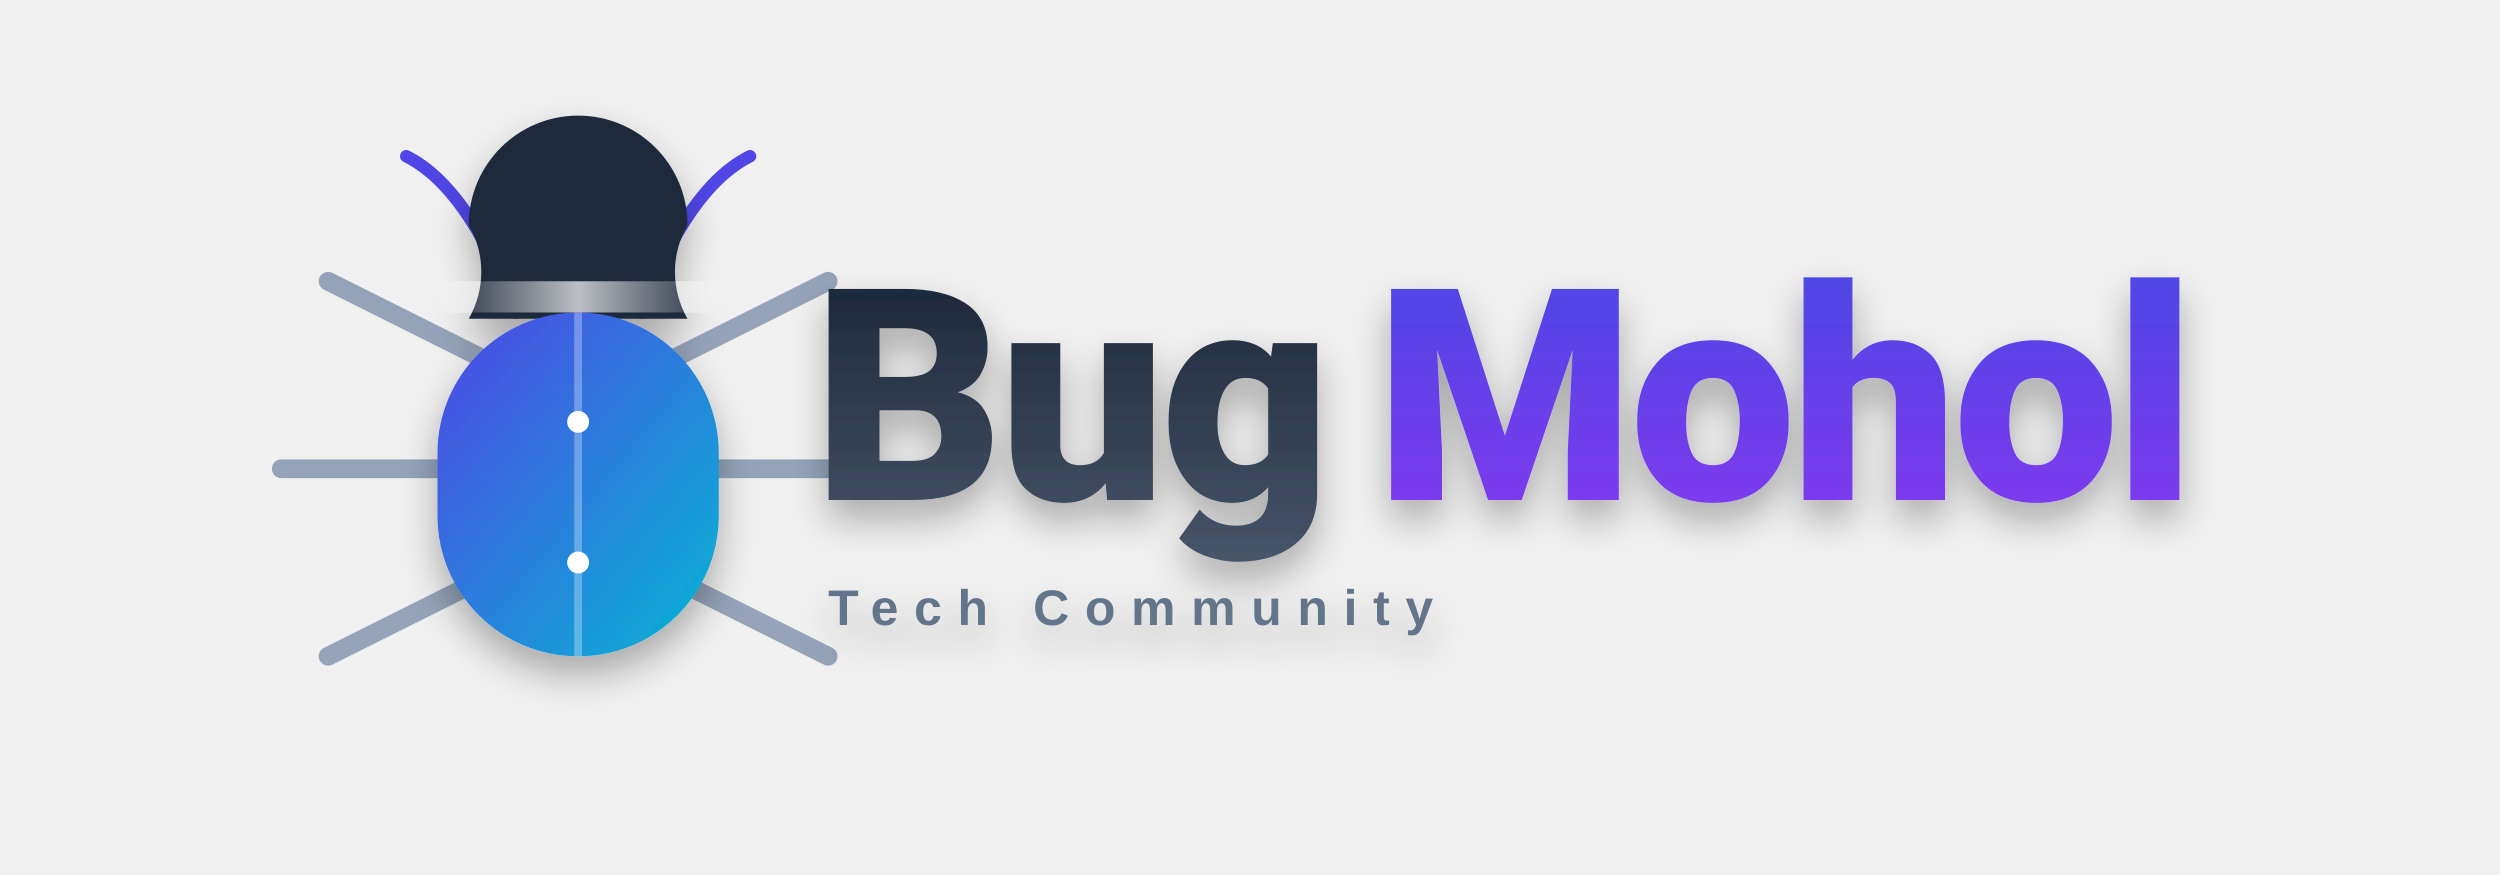
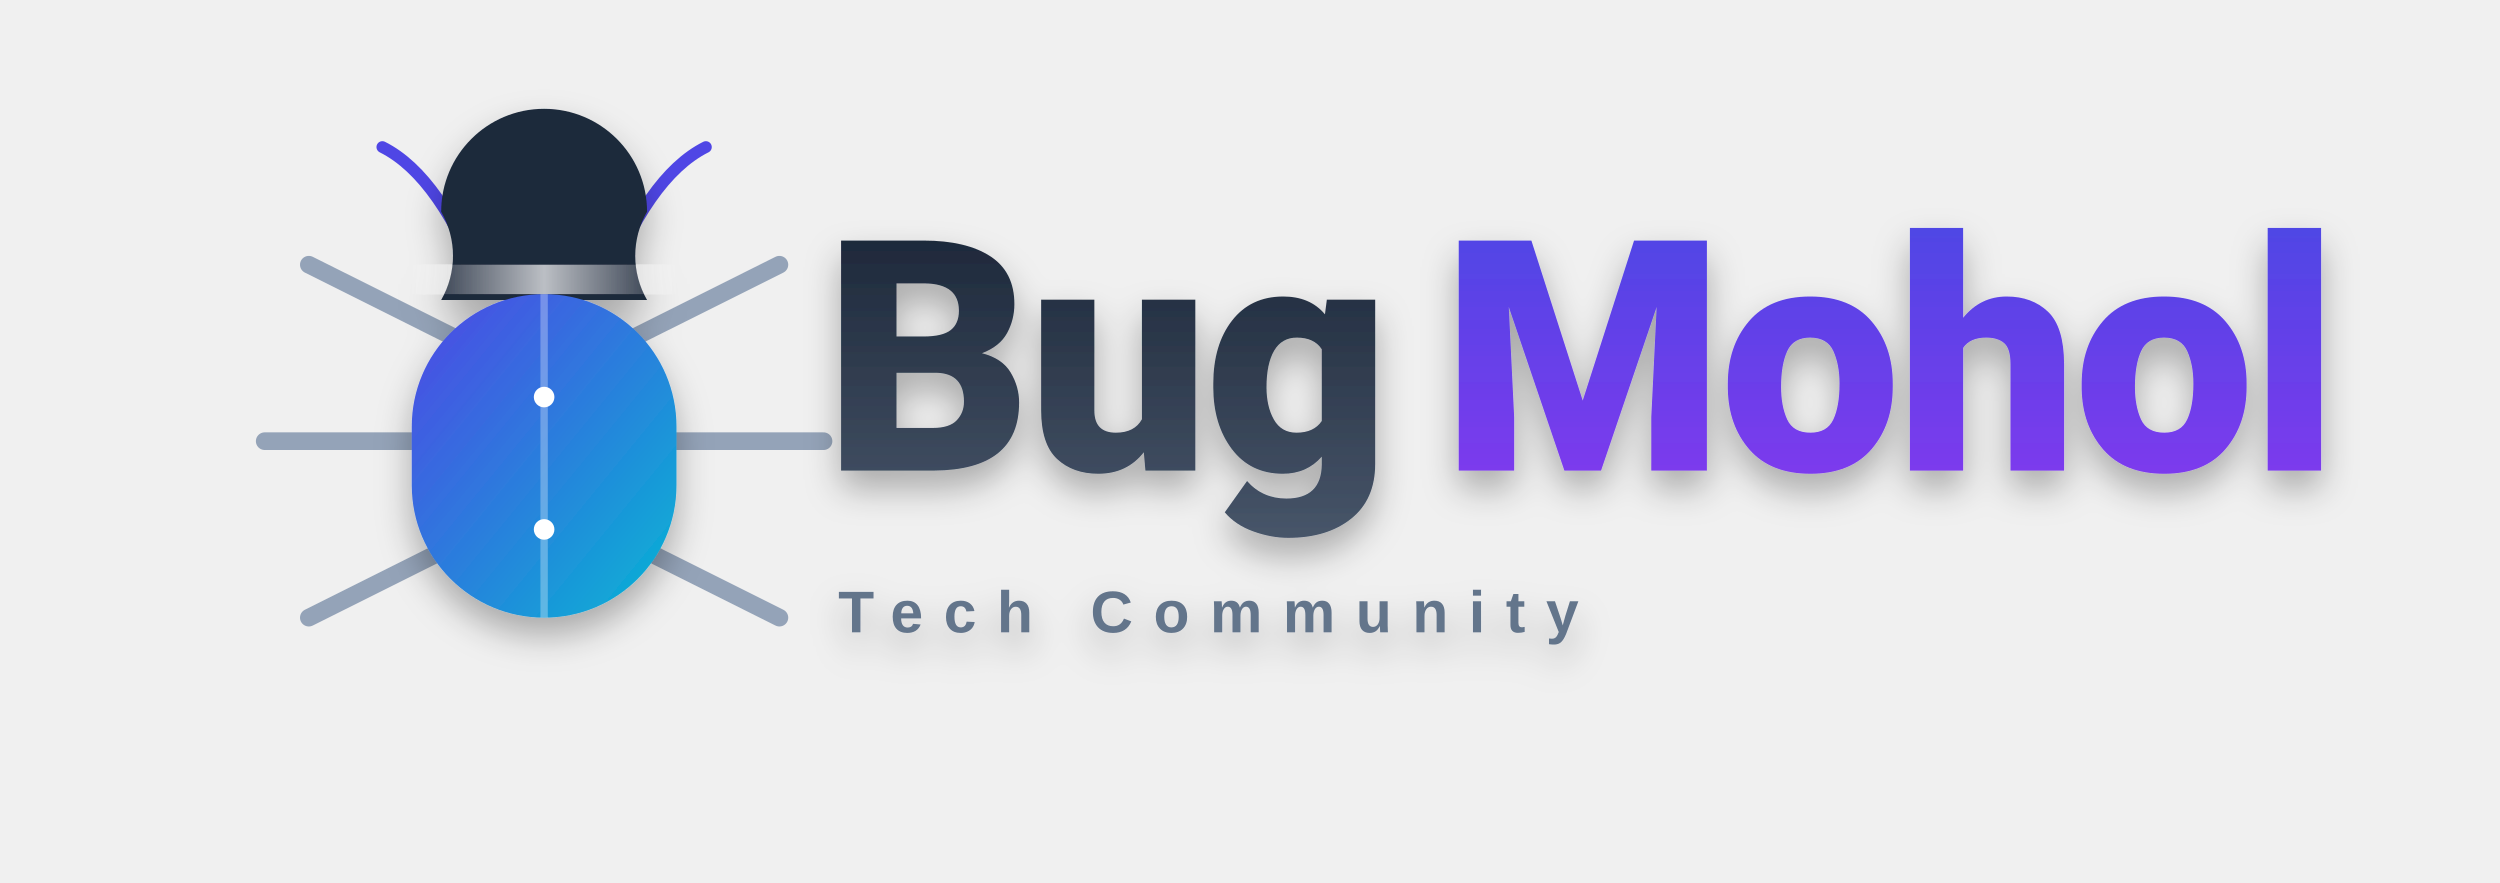
- <svg xmlns="http://www.w3.org/2000/svg" viewBox="0 0 800 280" width="800" height="280" preserveAspectRatio="xMidYMid meet">
+ <svg xmlns="http://www.w3.org/2000/svg" viewBox="0 0 850 300" width="850" height="300" preserveAspectRatio="xMidYMid meet">
  <defs>
    <linearGradient id="bodyGradient" x1="0%" y1="0%" x2="100%" y2="100%">
      <stop offset="0%" stop-color="#4F46E5" />
      <stop offset="100%" stop-color="#06B6D4" />
    </linearGradient>
    <linearGradient id="textGradientBug" x1="0%" y1="0%" x2="0%" y2="100%">
      <stop offset="0%" stop-color="#1E293B" />
      <stop offset="100%" stop-color="#475569" />
    </linearGradient>
    <linearGradient id="textGradientMohol" x1="0%" y1="0%" x2="0%" y2="100%">
      <stop offset="0%" stop-color="#4F46E5" />
      <stop offset="100%" stop-color="#7C3AED" />
    </linearGradient>
    <linearGradient id="scanLine" x1="0%" y1="0%" x2="100%" y2="0%">
      <stop offset="0%" stop-color="rgba(255,255,255,0)" />
      <stop offset="50%" stop-color="rgba(255,255,255,0.7)" />
      <stop offset="100%" stop-color="rgba(255,255,255,0)" />
    </linearGradient>
    <filter id="enhancedShadow" x="-20%" y="-20%" width="150%" height="150%">
      <feDropShadow dx="0" dy="6" stdDeviation="6" flood-color="#000000" flood-opacity="0.3" />
    </filter>
  </defs>
  <style>
    .bug-group {
      animation: float 4s ease-in-out infinite;
      transform-origin: center;
    }
    .bug-body {
-         animation: breathe 3.5s ease-in-out infinite; /* Added breathe animation */
-         transform-origin: 140px 140px; /* Adjusted origin for new size */
+         animation: breathe 3.5s ease-in-out infinite;
+         transform-origin: 140px 140px; 
    }
    .logo-text {
      font-family: 'Segoe UI', Roboto, Helvetica, Arial, sans-serif;
      font-weight: 800; 
-       letter-spacing: -1.8px; /* Slightly tighter text */
+       letter-spacing: -1.8px; 
      text-transform: capitalize;
    }
    .scan-overlay {
-         animation: scan 3s linear infinite; /* Scan speed adjusted */
+         animation: scan 3s linear infinite;
    }

    @keyframes float {
      0%, 100% { transform: translateY(0); }
-       50% { transform: translateY(-8px); } /* Float height increased */
+       50% { transform: translateY(-8px); } 
    }
    @keyframes breathe {
      0%, 100% { transform: scale(1); }
-       50% { transform: scale(1.02); } /* Subtle scaling effect */
+       50% { transform: scale(1.02); } 
    }
    @keyframes scan {
        0% { transform: translateY(80px); opacity: 0; }
        5% { opacity: 0.8; }
        95% { opacity: 0.8; }
-         100% { transform: translateY(180px); opacity: 0; } /* Scan range increased with new size */
+         100% { transform: translateY(180px); opacity: 0; } 
    }
  </style>
  <g class="bug-group" transform="translate(45, 10)">
    <g fill="none" stroke="#94A3B8" stroke-width="6" stroke-linecap="round">
      <path d="M110 105 L 60 80" />
      <path d="M110 140 L 45 140" />
      <path d="M110 175 L 60 200" />
      <path d="M170 105 L 220 80" />
      <path d="M170 140 L 235 140" />
      <path d="M170 175 L 220 200" />
    </g>
    <path d="M120 90 Q 105 50 85 40" fill="none" stroke="#4F46E5" stroke-width="4" stroke-linecap="round" />
    <path d="M160 90 Q 175 50 195 40" fill="none" stroke="#4F46E5" stroke-width="4" stroke-linecap="round" />
    <g class="bug-body" filter="url(#enhancedShadow)">
      <path d="M105 92 L175 92 A 30 30 0 0 1 175 62 A 30 30 0 0 0 105 62 A 30 30 0 0 1 105 92 Z" fill="#1E293B" />
      <rect x="95" y="90" width="90" height="110" rx="45" fill="url(#bodyGradient)" />
      <line x1="140" y1="90" x2="140" y2="200" stroke="rgba(255,255,255,0.3)" stroke-width="2.5" />
      <circle cx="140" cy="125" r="3.5" fill="white" />
      <circle cx="140" cy="170" r="3.5" fill="white" />
      <rect x="95" y="80" width="90" height="10" fill="url(#scanLine)" class="scan-overlay" style="pointer-events: none;" />
    </g>
  </g>
-   <g transform="translate(260, 160)" filter="url(#enhancedShadow)">
-     <text x="0" y="0" class="logo-text" font-size="95" fill="url(#textGradientBug)">Bug</text>
-     <text x="180" y="0" class="logo-text" font-size="95" fill="url(#textGradientMohol)">Mohol</text>
-     <text x="5" y="40" font-family="Arial" font-size="16" font-weight="600" fill="#64748B" letter-spacing="5" text-transform="uppercase">Tech Community</text>
+   <g transform="translate(280, 160)" filter="url(#enhancedShadow)">
+     <text x="0" y="0" class="logo-text" font-size="110" fill="url(#textGradientBug)">Bug</text>
+     <text x="210" y="0" class="logo-text" font-size="110" fill="url(#textGradientMohol)">Mohol</text>
+     <text x="5" y="55" font-family="Arial" font-size="20" font-weight="600" fill="#64748B" letter-spacing="7" text-transform="uppercase">Tech Community</text>
  </g>
</svg>
